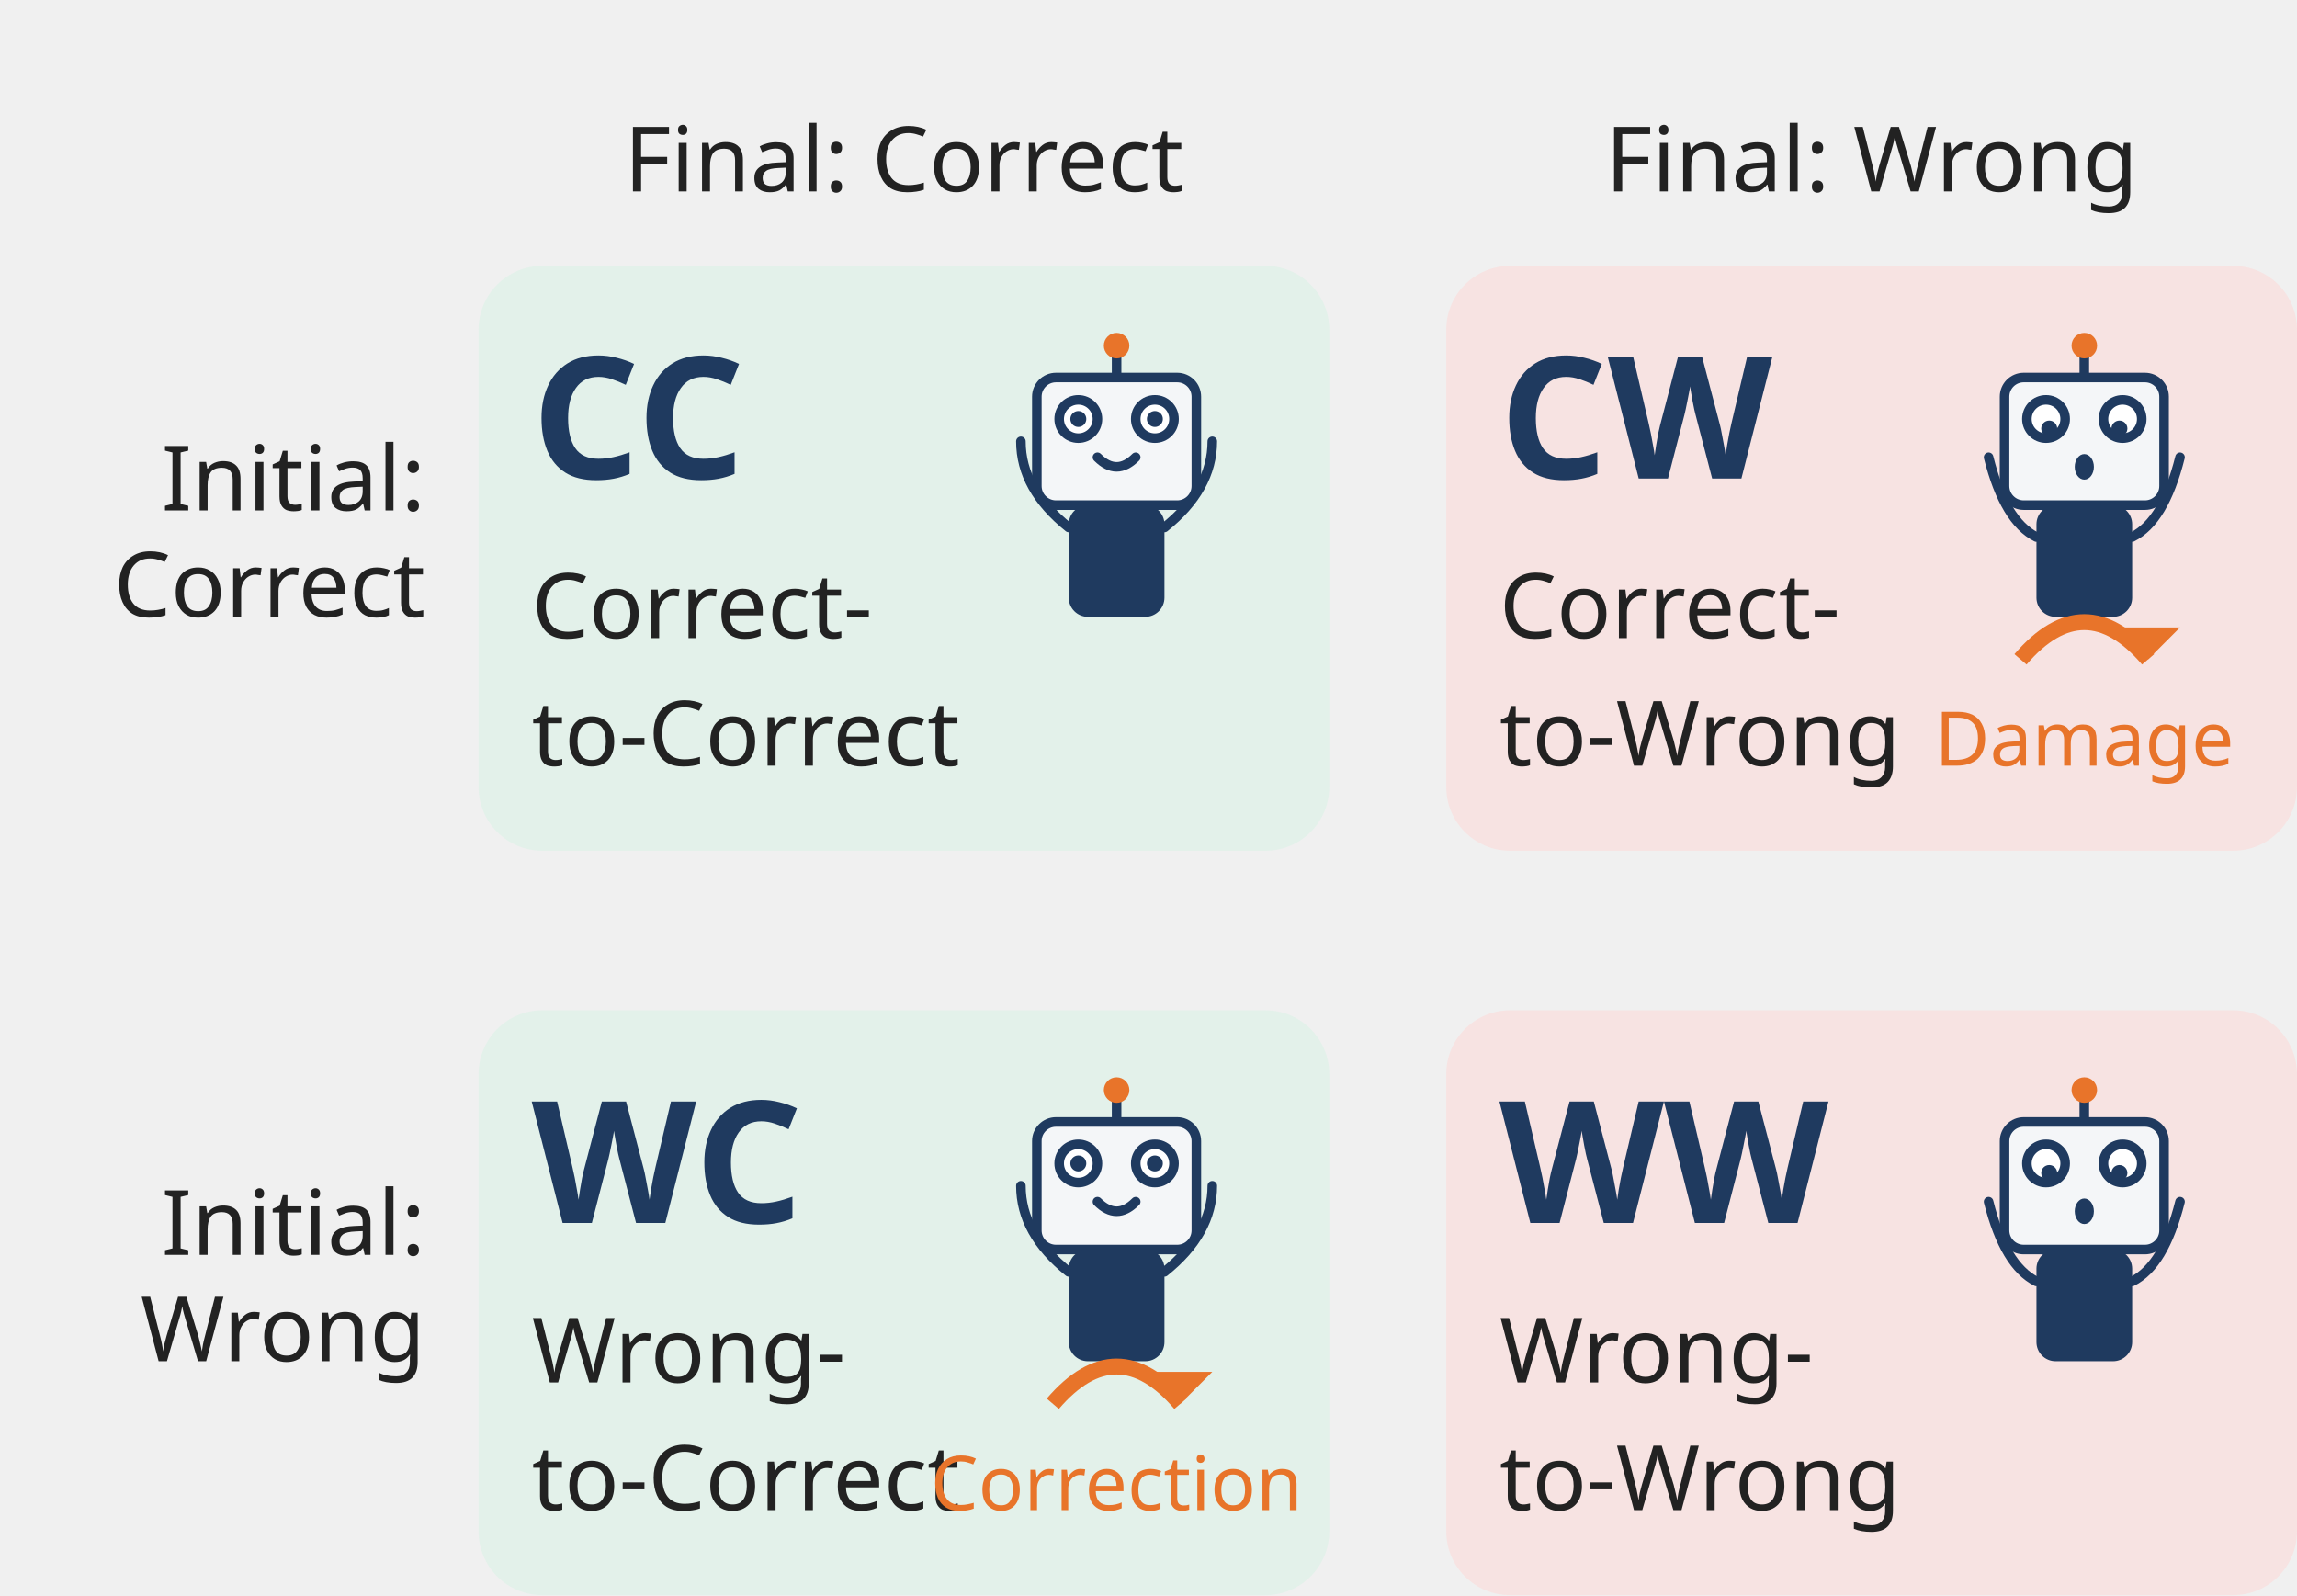
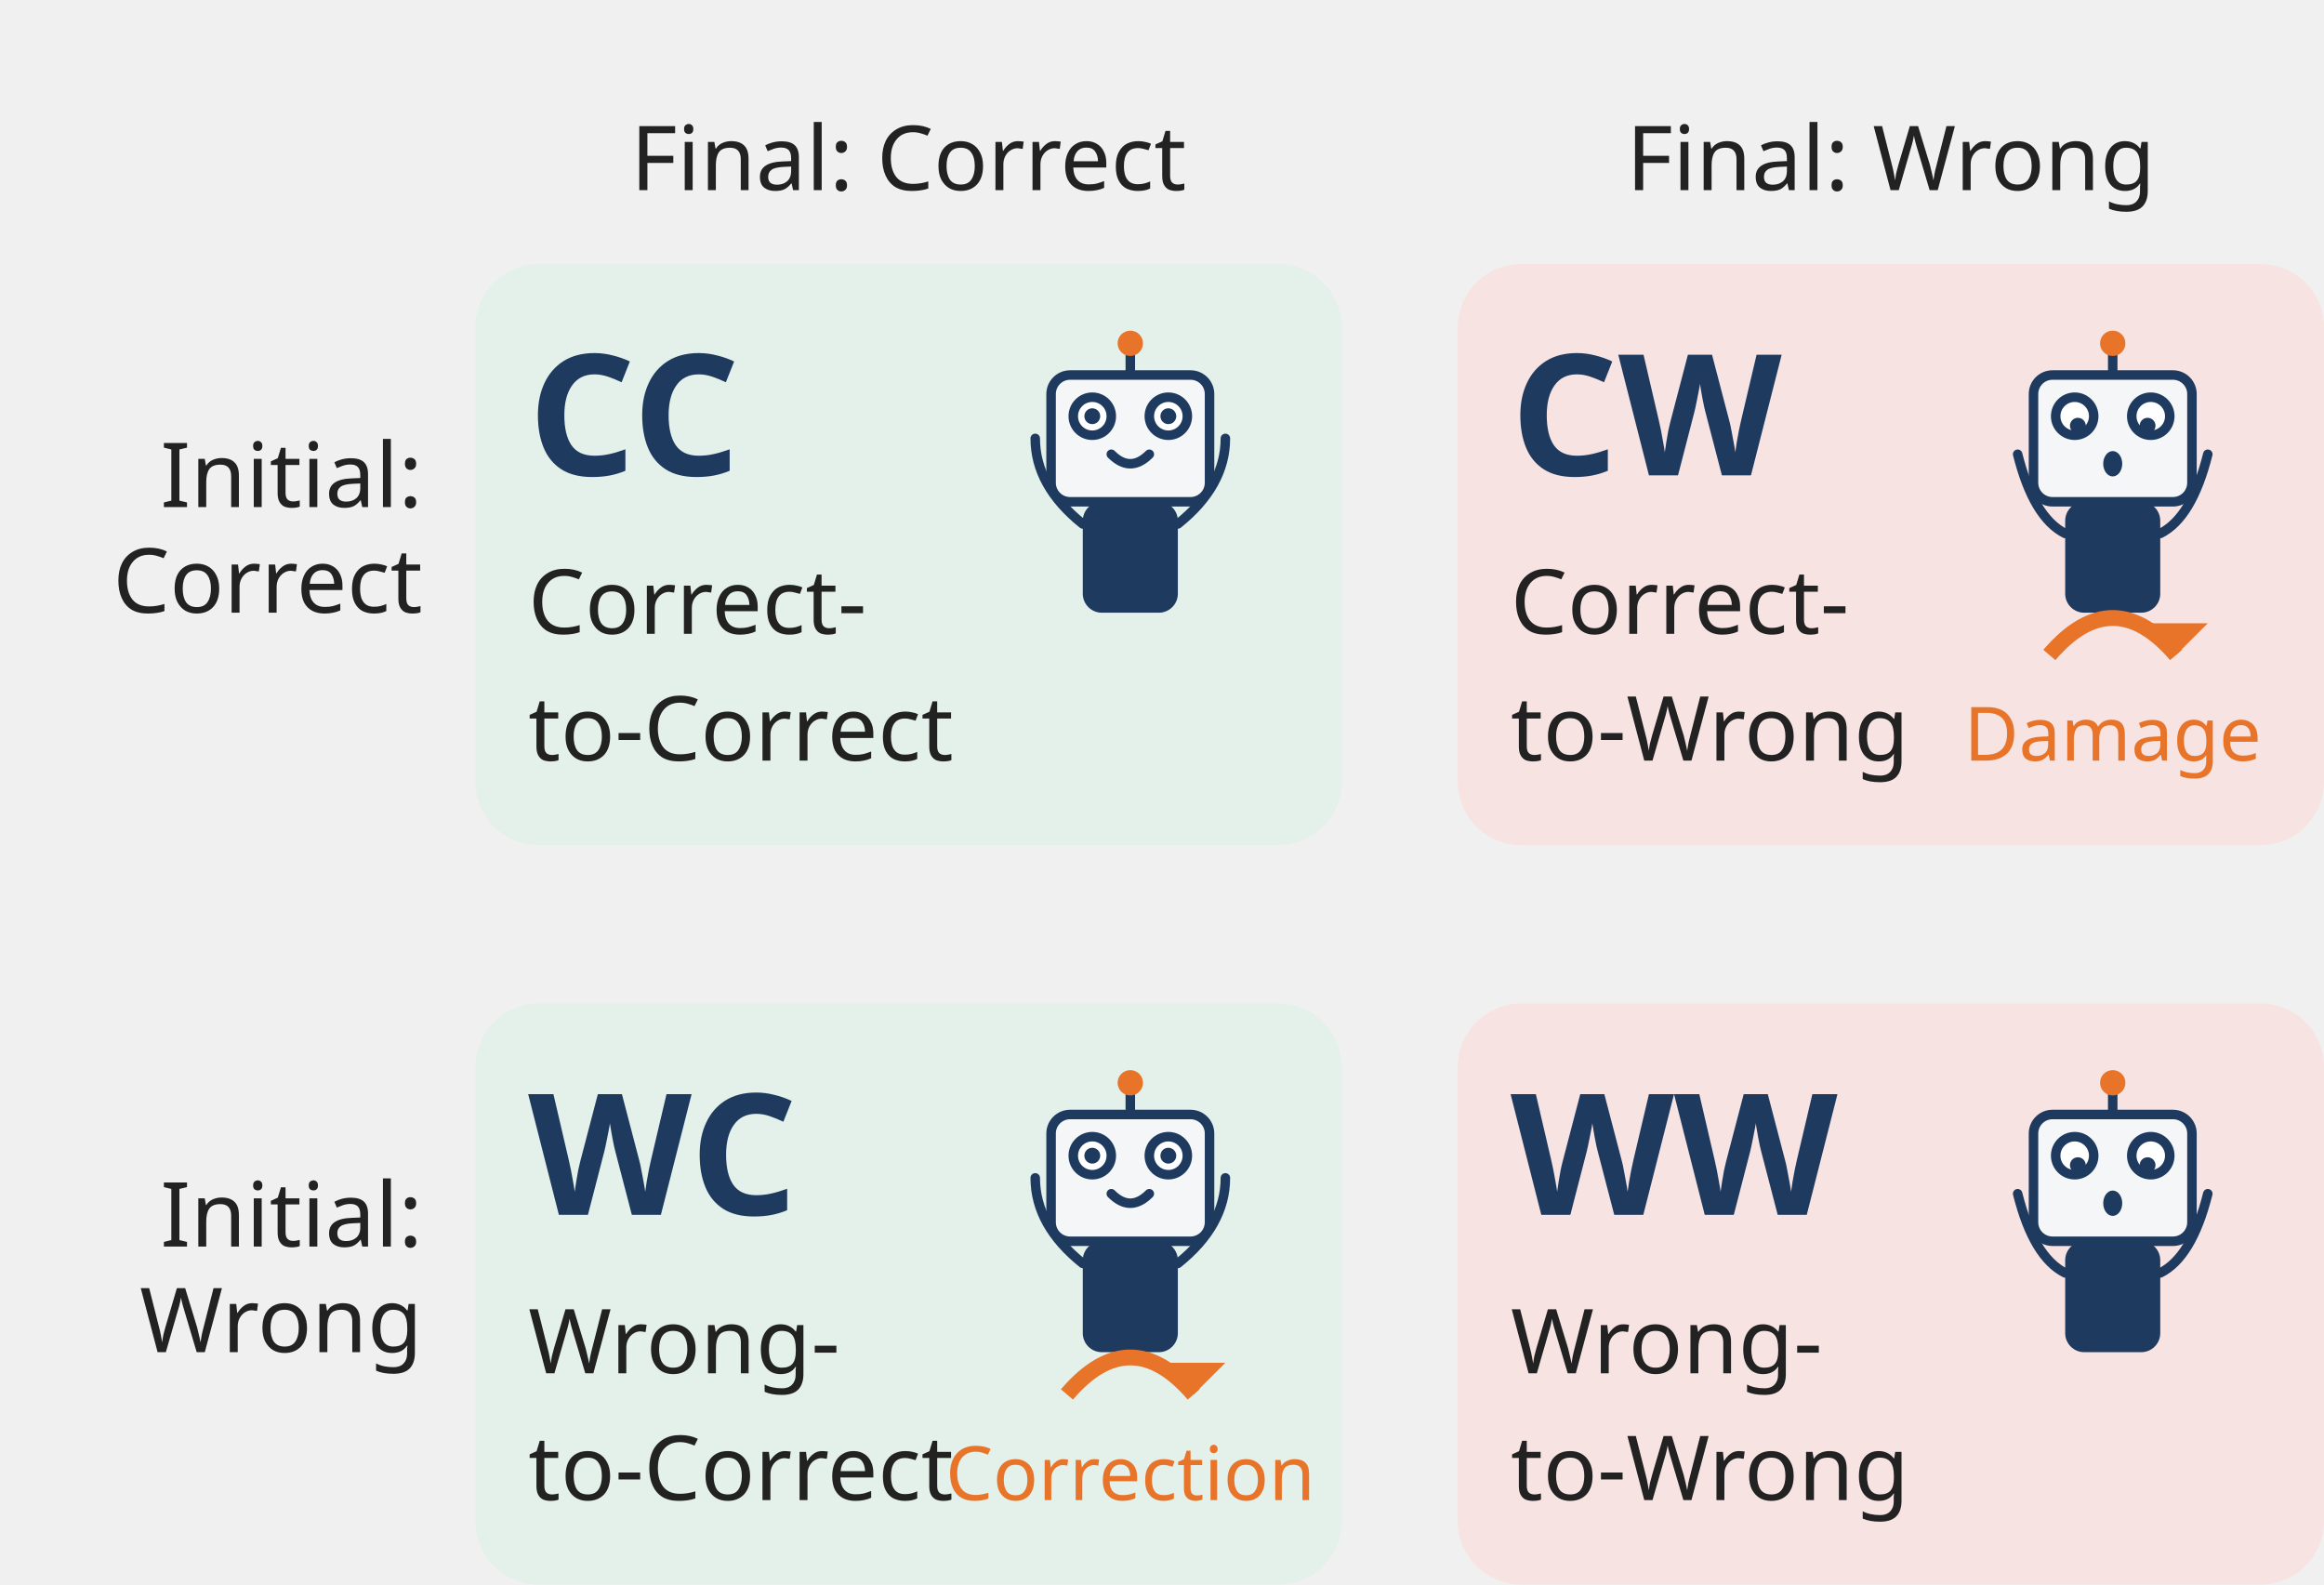
- <svg xmlns="http://www.w3.org/2000/svg" width="216" height="150" viewBox="0 0 216 150" font-family="Carlito, sans-serif">
+ <svg xmlns="http://www.w3.org/2000/svg" width="220" height="150" viewBox="0 0 220 150" font-family="Carlito, sans-serif">
  <defs>
    <g id="robot-base">
      <line x1="50" y1="15" x2="50" y2="25" stroke="#1F3A5F" stroke-width="3" stroke-linecap="round" />
      <circle cx="50" cy="15" r="4" fill="#E8742A" stroke="none" />
      <rect x="25" y="25" width="50" height="40" rx="6" fill="#F4F6F8" stroke="#1F3A5F" stroke-width="3" />
      <circle cx="38" cy="38" r="6" fill="white" stroke="#1F3A5F" stroke-width="3" />
      <circle cx="62" cy="38" r="6" fill="white" stroke="#1F3A5F" stroke-width="3" />
      <rect x="35" y="65" width="30" height="35" rx="6" fill="#1F3A5F" stroke="none" />
    </g>
    <g id="audit-happy">
      <use href="#robot-base" />
      <circle cx="38" cy="38" r="2.5" fill="#1F3A5F" />
      <circle cx="62" cy="38" r="2.5" fill="#1F3A5F" />
      <path d="M 44 50 Q 50 56 56 50" stroke="#1F3A5F" stroke-width="3" fill="none" stroke-linecap="round" />
      <path d="M 35 72 Q 20 60 20 45" stroke="#1F3A5F" stroke-width="3" fill="none" stroke-linecap="round" />
      <path d="M 65 72 Q 80 60 80 45" stroke="#1F3A5F" stroke-width="3" fill="none" stroke-linecap="round" />
    </g>
    <g id="audit-worried">
      <use href="#robot-base" />
      <circle cx="39" cy="41" r="2.5" fill="#1F3A5F" />
      <circle cx="61" cy="41" r="2.5" fill="#1F3A5F" />
      <ellipse cx="50" cy="53" rx="3" ry="4" fill="#1F3A5F" stroke="none" />
      <path d="M 35 75 Q 25 70 20 50" stroke="#1F3A5F" stroke-width="3" fill="none" stroke-linecap="round" />
      <path d="M 65 75 Q 75 70 80 50" stroke="#1F3A5F" stroke-width="3" fill="none" stroke-linecap="round" />
    </g>
  </defs>
-   <rect x="0" y="0" width="216" height="150" fill="transparent" stroke="none" />
-   <text x="85" y="18" font-size="8.5" fill="#222222" text-anchor="middle" data-free="1">Final: Correct</text>
-   <text x="176" y="18" font-size="8.5" fill="#222222" text-anchor="middle" data-free="1">Final: Wrong</text>
+   <rect x="0" y="0" width="220" height="150" fill="transparent" stroke="none" />
+   <text x="86" y="18" font-size="8.5" fill="#222222" text-anchor="middle" data-free="1">Final: Correct</text>
+   <text x="179" y="18" font-size="8.5" fill="#222222" text-anchor="middle" data-free="1">Final: Wrong</text>
  <text x="40" y="48" font-size="8.5" fill="#222222" text-anchor="end" data-free="1">Initial:</text>
  <text x="40" y="58" font-size="8.5" fill="#222222" text-anchor="end" data-free="1">Correct</text>
  <text x="40" y="118" font-size="8.5" fill="#222222" text-anchor="end" data-free="1">Initial:</text>
  <text x="40" y="128" font-size="8.5" fill="#222222" text-anchor="end" data-free="1">Wrong</text>
-   <rect x="45" y="25" width="80" height="55" rx="6" fill="#E3F1EA" stroke="none" />
+   <rect x="45" y="25" width="82" height="55" rx="6" fill="#E3F1EA" stroke="none" />
  <text x="50" y="45" font-size="16" font-weight="bold" fill="#1F3A5F" data-free="1">CC</text>
  <text x="50" y="60" font-size="8.5" fill="#222222" data-free="1">Correct-</text>
  <text x="50" y="72" font-size="8.5" fill="#222222" data-free="1">to-Correct</text>
-   <use href="#audit-happy" transform="translate(90, 28) scale(0.3)" />
-   <rect x="136" y="25" width="80" height="55" rx="6" fill="#F7E3E2" stroke="none" />
-   <text x="141" y="45" font-size="16" font-weight="bold" fill="#1F3A5F" data-free="1">CW</text>
-   <text x="141" y="60" font-size="8.5" fill="#222222" data-free="1">Correct-</text>
-   <text x="141" y="72" font-size="8.5" fill="#222222" data-free="1">to-Wrong</text>
-   <use href="#audit-worried" transform="translate(181, 28) scale(0.3)" />
+   <use href="#audit-happy" transform="translate(92, 28) scale(0.3)" />
+   <rect x="138" y="25" width="82" height="55" rx="6" fill="#F7E3E2" stroke="none" />
+   <text x="143" y="45" font-size="16" font-weight="bold" fill="#1F3A5F" data-free="1">CW</text>
+   <text x="143" y="60" font-size="8.5" fill="#222222" data-free="1">Correct-</text>
+   <text x="143" y="72" font-size="8.5" fill="#222222" data-free="1">to-Wrong</text>
+   <use href="#audit-worried" transform="translate(185, 28) scale(0.3)" />
  <g stroke="#E8742A" stroke-width="1.5" fill="none">
-     <path d="M 190 62 Q 196 55 202 62" />
-     <polygon points="202,62 199,59 205,59" fill="#E8742A" stroke="none" />
+     <path d="M 194 62 Q 200 55 206 62" />
+     <polygon points="206,62 203,59 209,59" fill="#E8742A" stroke="none" />
  </g>
-   <text x="196" y="72" font-size="7.1" fill="#E8742A" text-anchor="middle" data-caption="1">Damage</text>
-   <rect x="45" y="95" width="80" height="55" rx="6" fill="#E3F1EA" stroke="none" />
+   <text x="200" y="72" font-size="7.1" fill="#E8742A" text-anchor="middle" data-caption="1">Damage</text>
+   <rect x="45" y="95" width="82" height="55" rx="6" fill="#E3F1EA" stroke="none" />
  <text x="50" y="115" font-size="16" font-weight="bold" fill="#1F3A5F" data-free="1">WC</text>
  <text x="50" y="130" font-size="8.5" fill="#222222" data-free="1">Wrong-</text>
  <text x="50" y="142" font-size="8.5" fill="#222222" data-free="1">to-Correct</text>
-   <use href="#audit-happy" transform="translate(90, 98) scale(0.3)" />
+   <use href="#audit-happy" transform="translate(92, 98) scale(0.3)" />
  <g stroke="#E8742A" stroke-width="1.5" fill="none">
-     <path d="M 99 132 Q 105 125 111 132" />
-     <polygon points="111,132 108,129 114,129" fill="#E8742A" stroke="none" />
+     <path d="M 101 132 Q 107 125 113 132" />
+     <polygon points="113,132 110,129 116,129" fill="#E8742A" stroke="none" />
  </g>
-   <text x="105" y="142" font-size="7.1" fill="#E8742A" text-anchor="middle" data-caption="1">Correction</text>
-   <rect x="136" y="95" width="80" height="55" rx="6" fill="#F7E3E2" stroke="none" />
-   <text x="141" y="115" font-size="16" font-weight="bold" fill="#1F3A5F" data-free="1">WW</text>
-   <text x="141" y="130" font-size="8.5" fill="#222222" data-free="1">Wrong-</text>
-   <text x="141" y="142" font-size="8.5" fill="#222222" data-free="1">to-Wrong</text>
-   <use href="#audit-worried" transform="translate(181, 98) scale(0.3)" />
+   <text x="107" y="142" font-size="7.1" fill="#E8742A" text-anchor="middle" data-caption="1">Correction</text>
+   <rect x="138" y="95" width="82" height="55" rx="6" fill="#F7E3E2" stroke="none" />
+   <text x="143" y="115" font-size="16" font-weight="bold" fill="#1F3A5F" data-free="1">WW</text>
+   <text x="143" y="130" font-size="8.5" fill="#222222" data-free="1">Wrong-</text>
+   <text x="143" y="142" font-size="8.5" fill="#222222" data-free="1">to-Wrong</text>
+   <use href="#audit-worried" transform="translate(185, 98) scale(0.3)" />
</svg>
